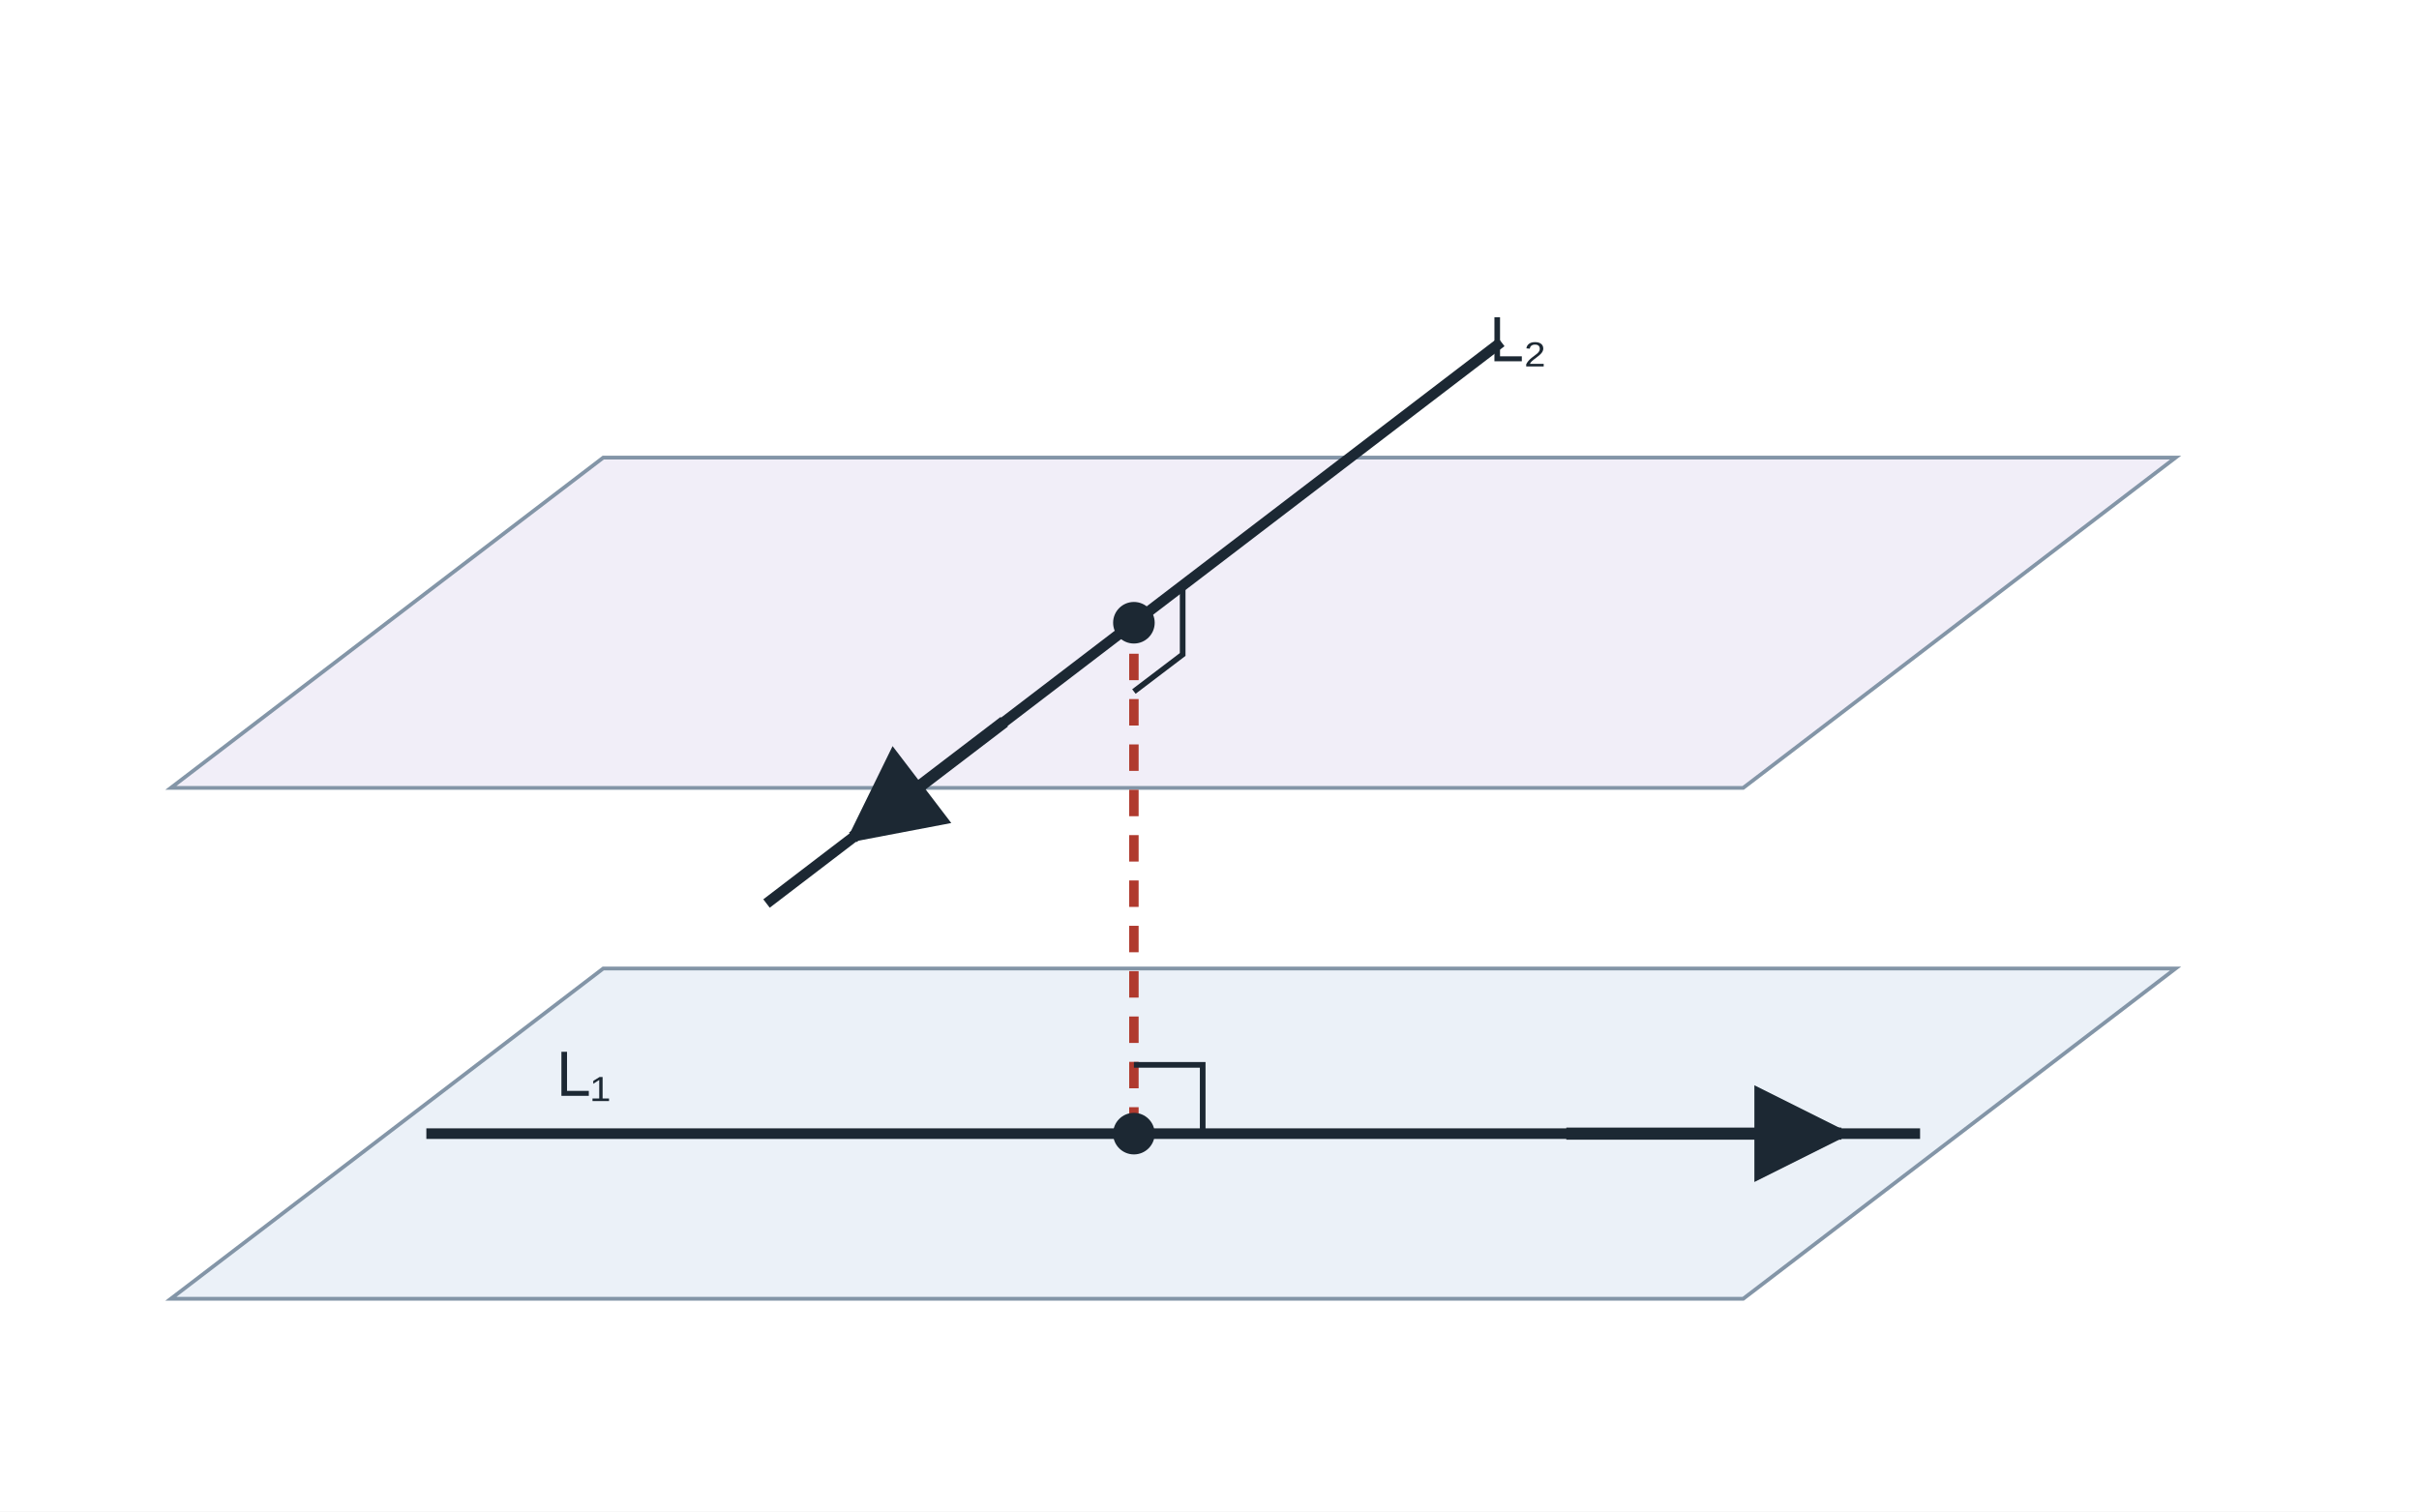
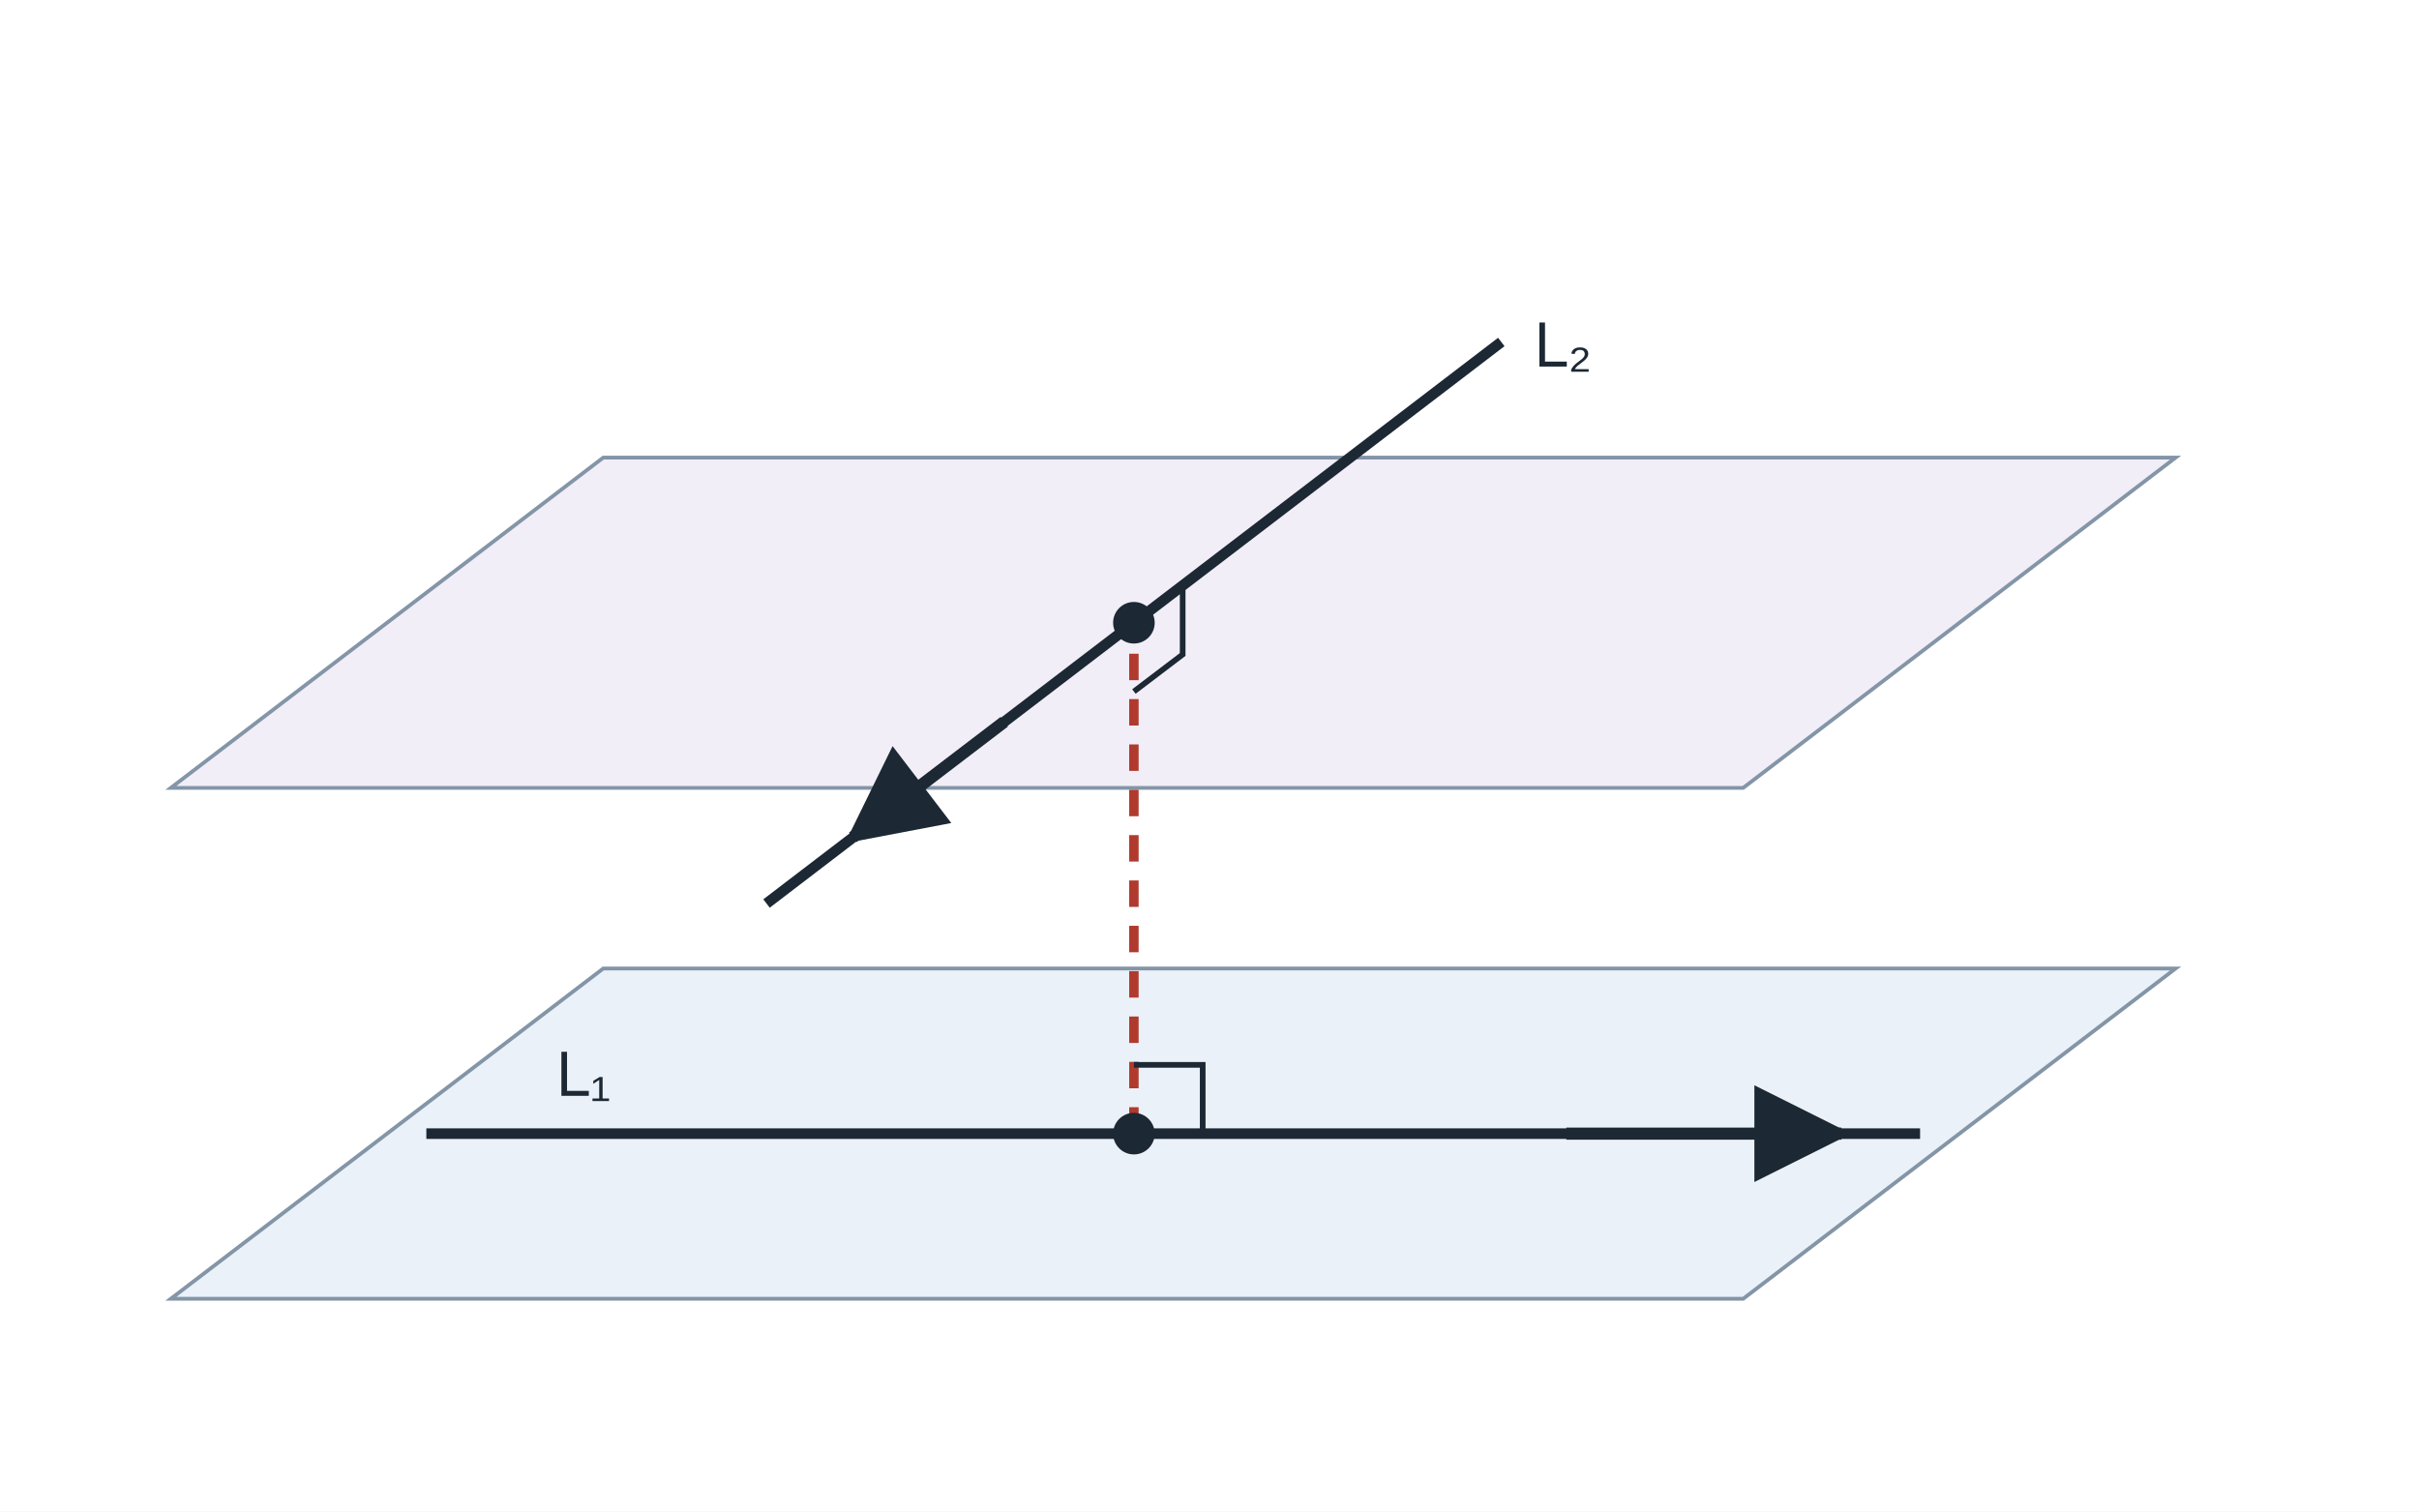
<svg xmlns="http://www.w3.org/2000/svg" viewBox="0 0 640 400" width="640" height="400" font-family="Helvetica, Arial, sans-serif" font-size="16" fill="#1c2833">
  <rect x="0" y="0" width="640" height="400" fill="#ffffff" />
  <defs>
    <marker id="ah" viewBox="0 0 10 10" refX="9" refY="5" markerWidth="8" markerHeight="8" orient="auto-start-reverse">
      <path d="M0,0 L10,5 L0,10 z" fill="#1c2833" />
    </marker>
    <marker id="ahg" viewBox="0 0 10 10" refX="9" refY="5" markerWidth="4" markerHeight="4" orient="auto-start-reverse">
      <path d="M0,0 L10,5 L0,10 z" fill="#2e7d4f" />
    </marker>
  </defs>
  <polygon points="159.6,256.3 45.2,343.7 461.2,343.7 575.6,256.3" fill="#dde8f3" stroke="#8395a7" stroke-width="1" fill-opacity="0.6" />
  <polygon points="159.6,121.1 45.2,208.5 461.2,208.5 575.6,121.1" fill="#e8e2f3" stroke="#8395a7" stroke-width="1" fill-opacity="0.6" />
  <line x1="112.8" y1="300.0" x2="508.0" y2="300.0" stroke="#1c2833" stroke-width="2.8" />
  <line x1="397.2" y1="90.5" x2="202.8" y2="239.1" stroke="#1c2833" stroke-width="2.8" />
  <line x1="414.4" y1="300.0" x2="487.2" y2="300.0" stroke="#1c2833" stroke-width="3.2" marker-end="url(#ah)" />
  <line x1="265.7" y1="191.0" x2="225.6" y2="221.6" stroke="#1c2833" stroke-width="3.2" marker-end="url(#ah)" />
  <line x1="300.0" y1="300.0" x2="300.0" y2="164.8" stroke="#b03a2e" stroke-width="2.5" stroke-dasharray="7 5" />
  <path d="M318.2,300.0 L318.2,281.8 L300.0,281.8" fill="none" stroke="#1c2833" stroke-width="1.5" />
  <path d="M312.9,155.0 L312.9,173.2 L300.0,183.0" fill="none" stroke="#1c2833" stroke-width="1.5" />
  <circle cx="300.0" cy="300.0" r="5.5" fill="#1c2833" />
  <circle cx="300.0" cy="164.8" r="5.5" fill="#1c2833" />
  <text x="154.4" y="290.0" text-anchor="middle" font-size="16">L₁</text>
-   <text x="394.1" y="95.6" text-anchor="start" font-size="16">L₂</text>
+   <text x="406.0" y="97.0" text-anchor="start" font-size="16">L₂</text>
</svg>
